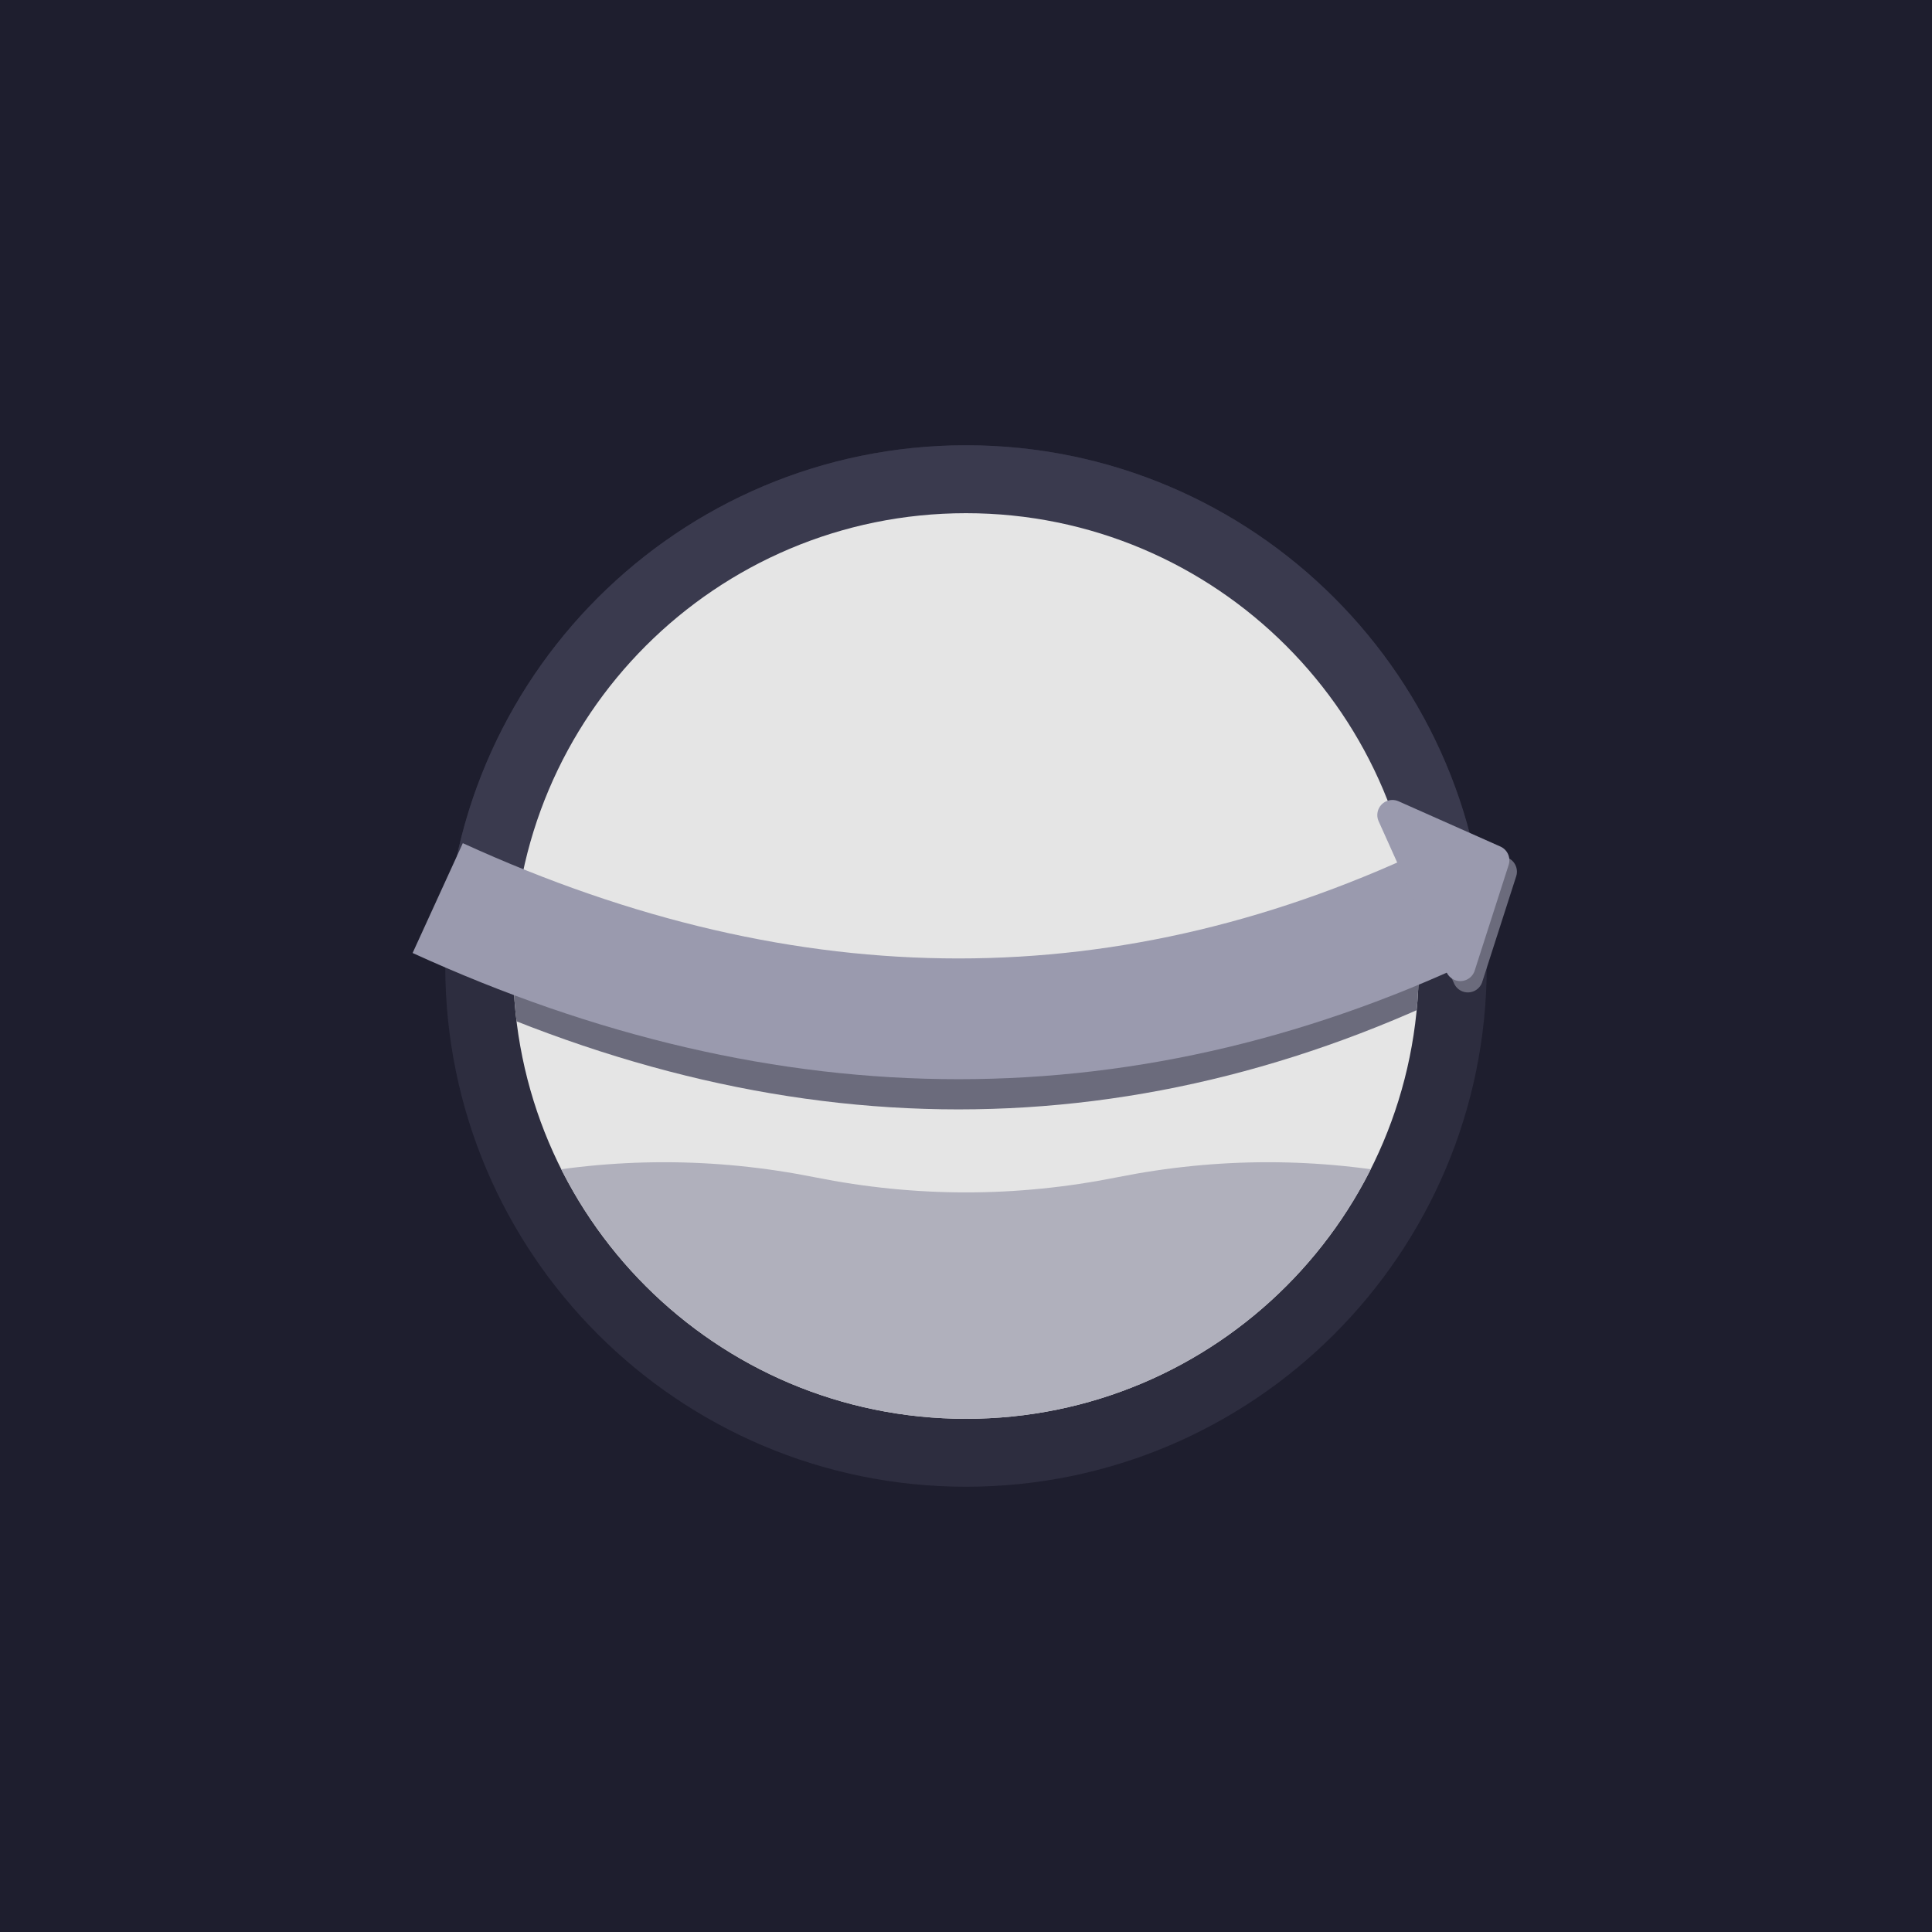
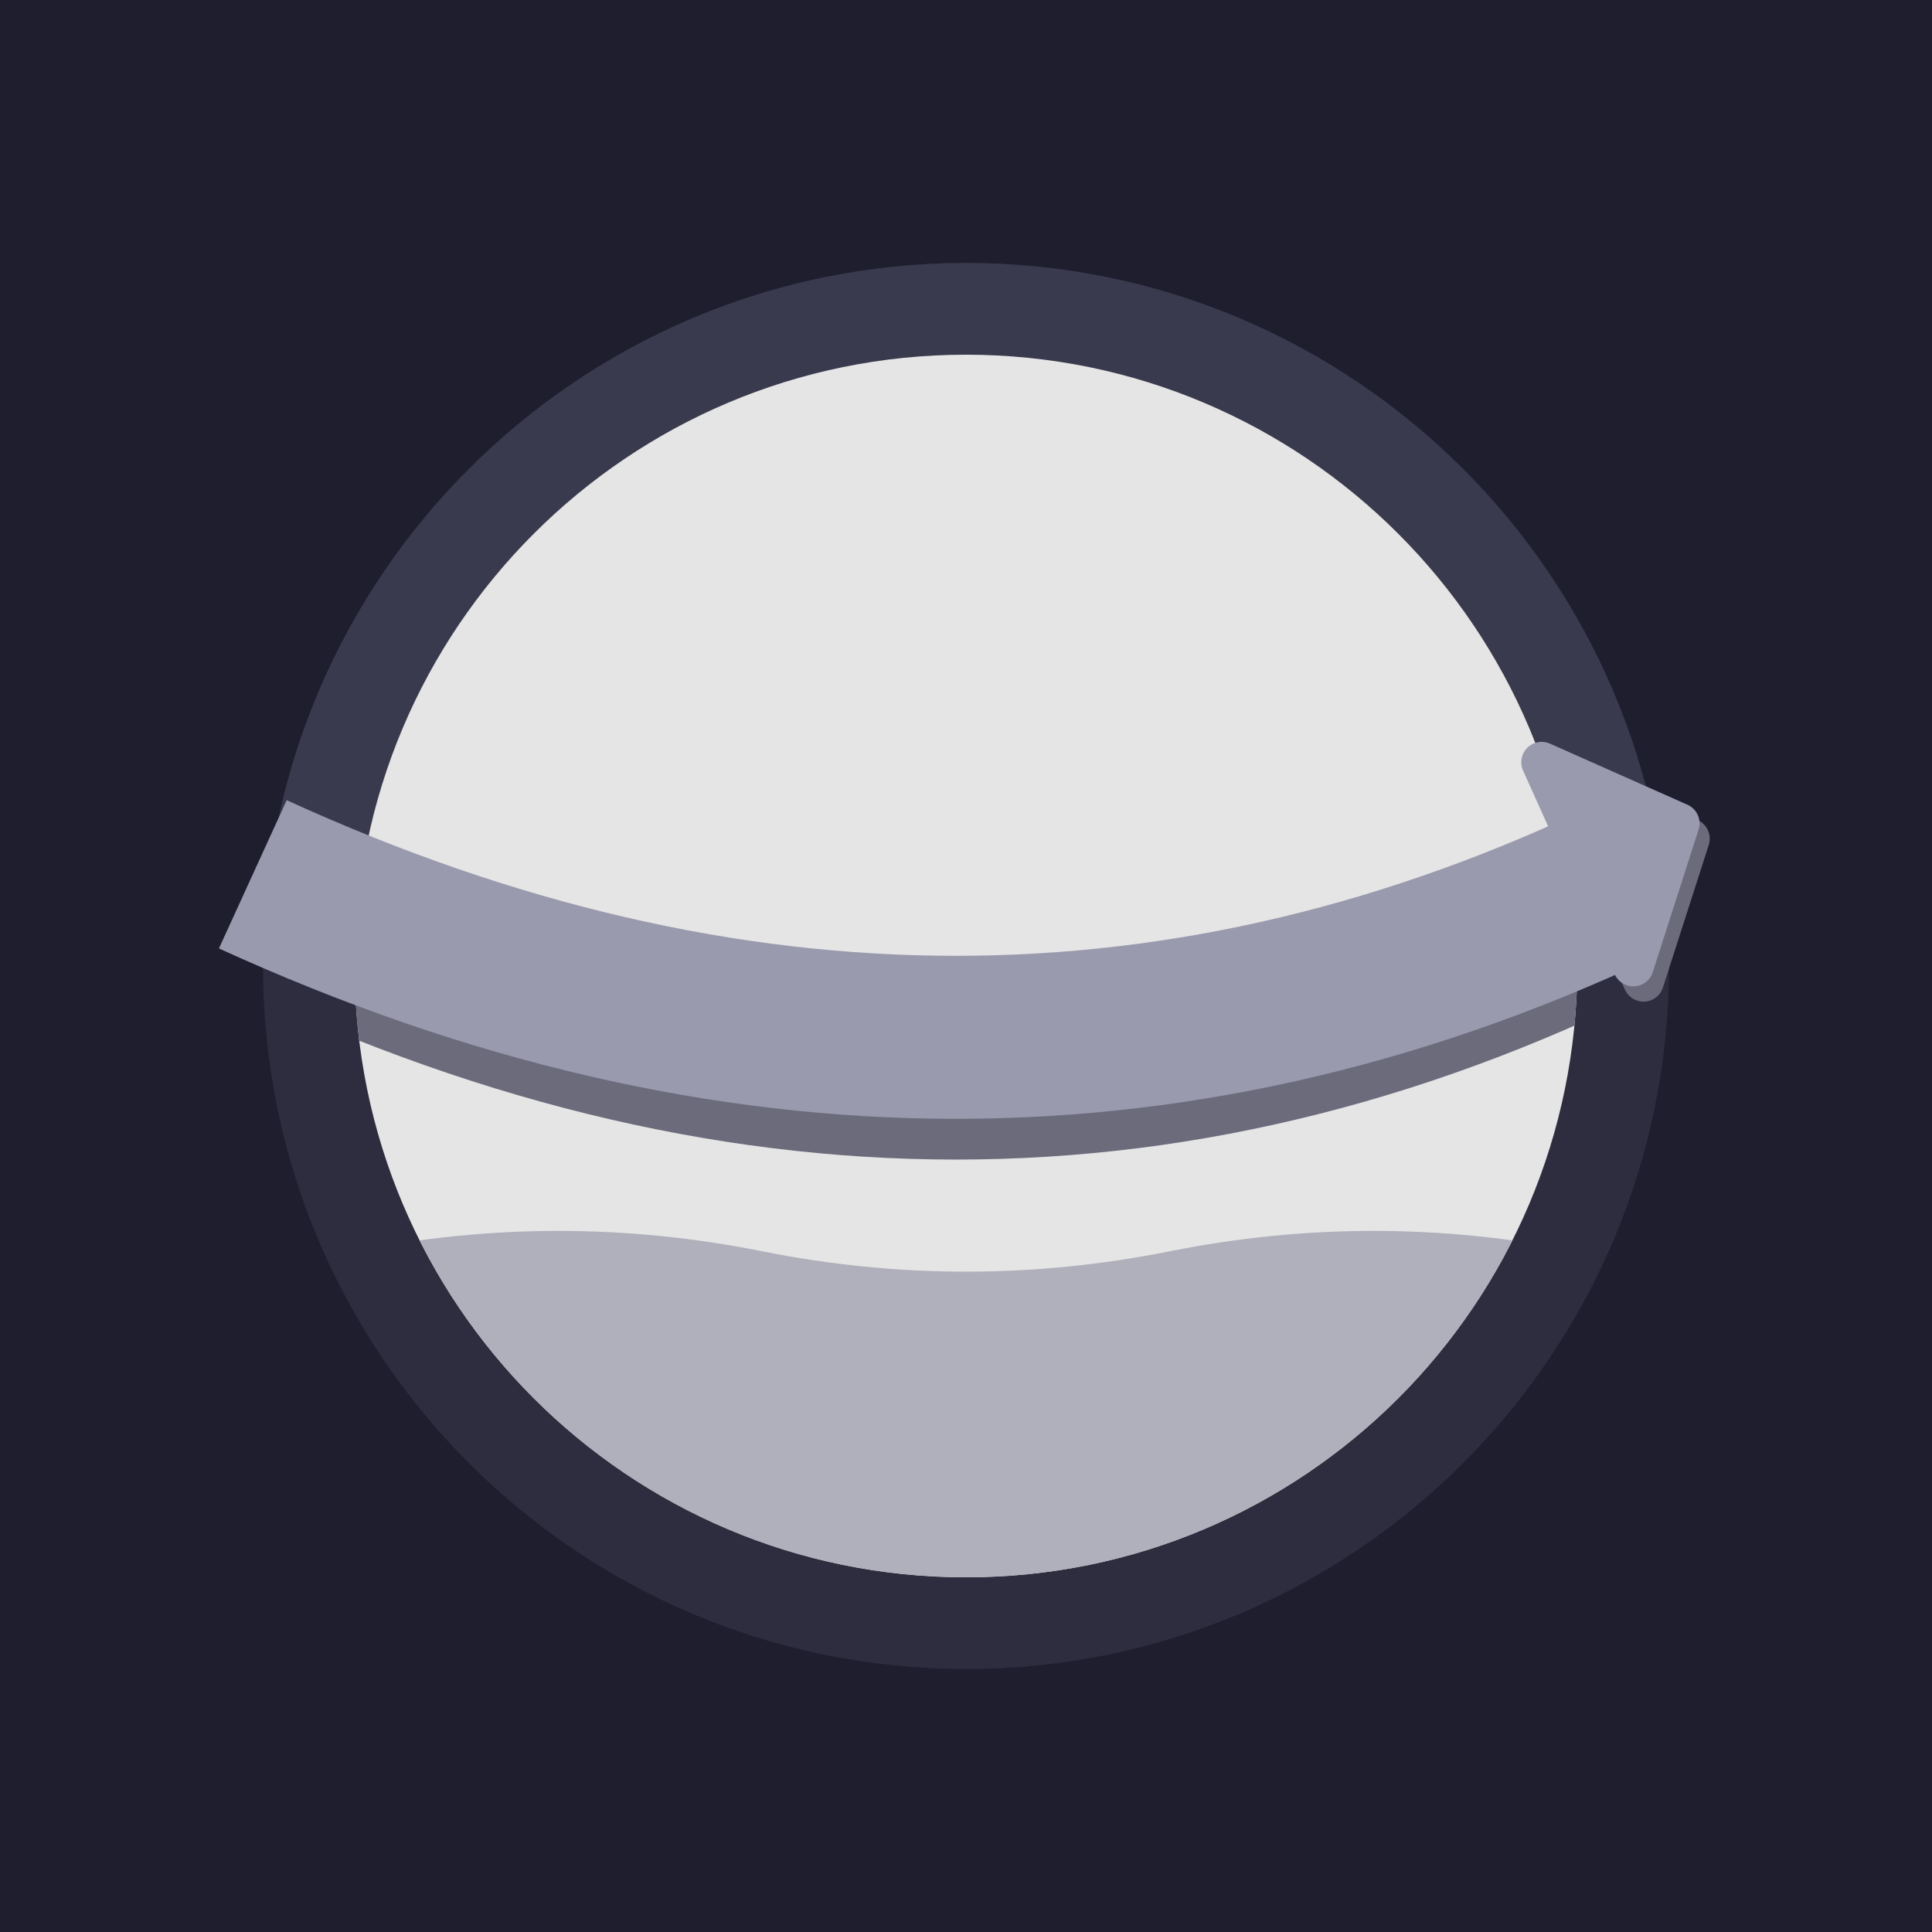
<svg xmlns="http://www.w3.org/2000/svg" viewBox="0 0 512 512">
  <defs>
    <clipPath id="sun-clip">
      <circle cx="256" cy="256" r="120" />
    </clipPath>
    <clipPath id="halo-clip">
      <circle cx="256" cy="256" r="138" />
    </clipPath>
  </defs>
-   <rect width="512" height="512" fill="#1e1e2e" />
-   <circle cx="256" cy="256" r="138" fill="#2d2d3f" />
-   <g clip-path="url(#halo-clip)">
-     <rect x="0" y="118" width="512" height="138" fill="#3a3a4e" />
+   <g transform="translate(256,256) scale(1.35) translate(-256,-256)">
+     <rect width="512" height="512" fill="#1e1e2e" />
+     <circle cx="256" cy="256" r="138" fill="#2d2d3f" />
+     <g clip-path="url(#halo-clip)">
+       <rect x="0" y="118" width="512" height="138" fill="#3a3a4e" />
+     </g>
+     <g clip-path="url(#sun-clip)">
+       <circle cx="256" cy="256" r="120" fill="#e5e5e5" />
+       <path d="M136 312 Q 176 304 216 312 T 296 312 T 376 312 L 376 376 L 136 376 Z" fill="#b0b0bc" />
+       <path d="M116 244 Q256 312 388 244" fill="none" stroke="#6b6b7c" stroke-width="32" />
+     </g>
+     <path d="M116 238 Q256 302 388 238" fill="none" stroke="#9a9aae" stroke-width="32" />
+     <path d="M369 216 L396 228 L387 256 Z" fill="#6b6b7c" stroke="#6b6b7c" stroke-width="8" stroke-linejoin="round" transform="translate(2,3)" />
+     <path d="M369 216 L396 228 L387 256 Z" fill="#9a9aae" stroke="#9a9aae" stroke-width="8" stroke-linejoin="round" />
  </g>
-   <g clip-path="url(#sun-clip)">
-     <circle cx="256" cy="256" r="120" fill="#e5e5e5" />
-     <path d="M136 312 Q 176 304 216 312 T 296 312 T 376 312 L 376 376 L 136 376 Z" fill="#b0b0bc" />
-     <path d="M116 244 Q256 312 388 244" fill="none" stroke="#6b6b7c" stroke-width="32" />
-   </g>
-   <path d="M116 238 Q256 302 388 238" fill="none" stroke="#9a9aae" stroke-width="32" />
-   <path d="M369 216 L396 228 L387 256 Z" fill="#6b6b7c" stroke="#6b6b7c" stroke-width="8" stroke-linejoin="round" transform="translate(2,3)" />
-   <path d="M369 216 L396 228 L387 256 Z" fill="#9a9aae" stroke="#9a9aae" stroke-width="8" stroke-linejoin="round" />
</svg>
